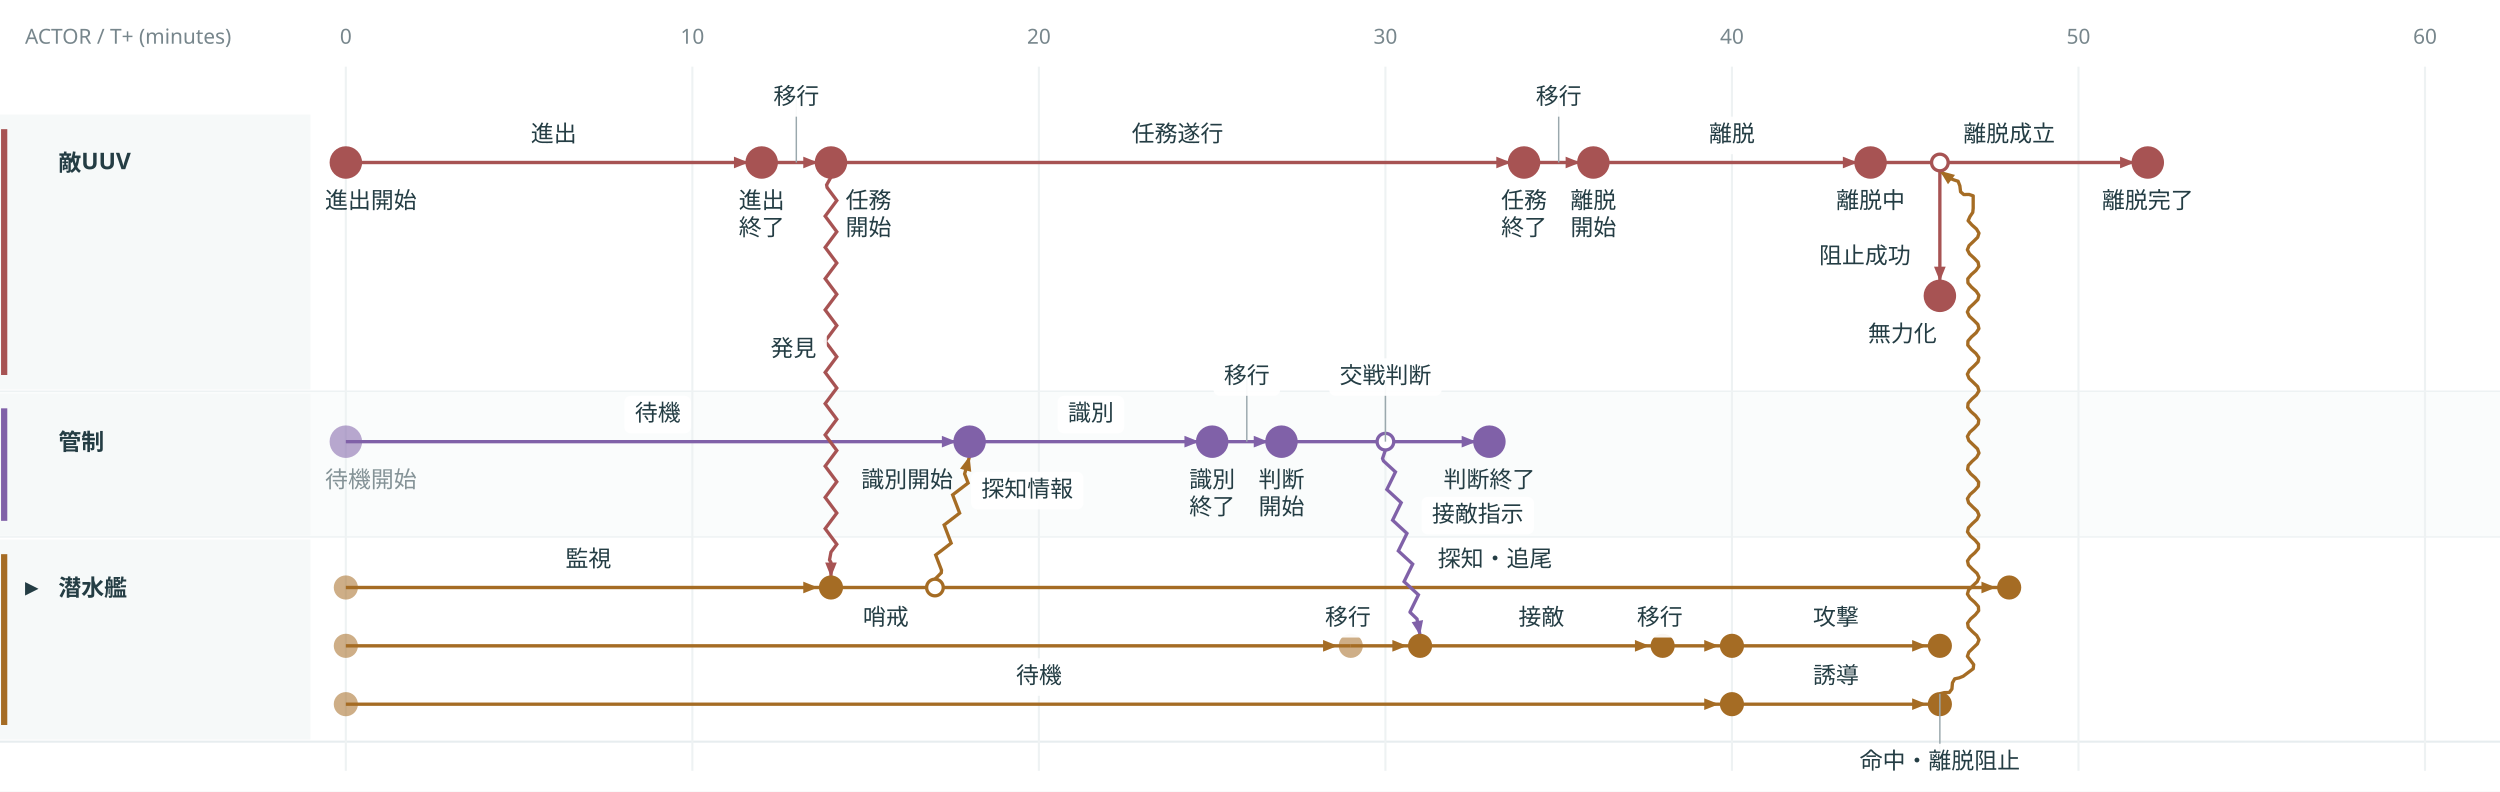
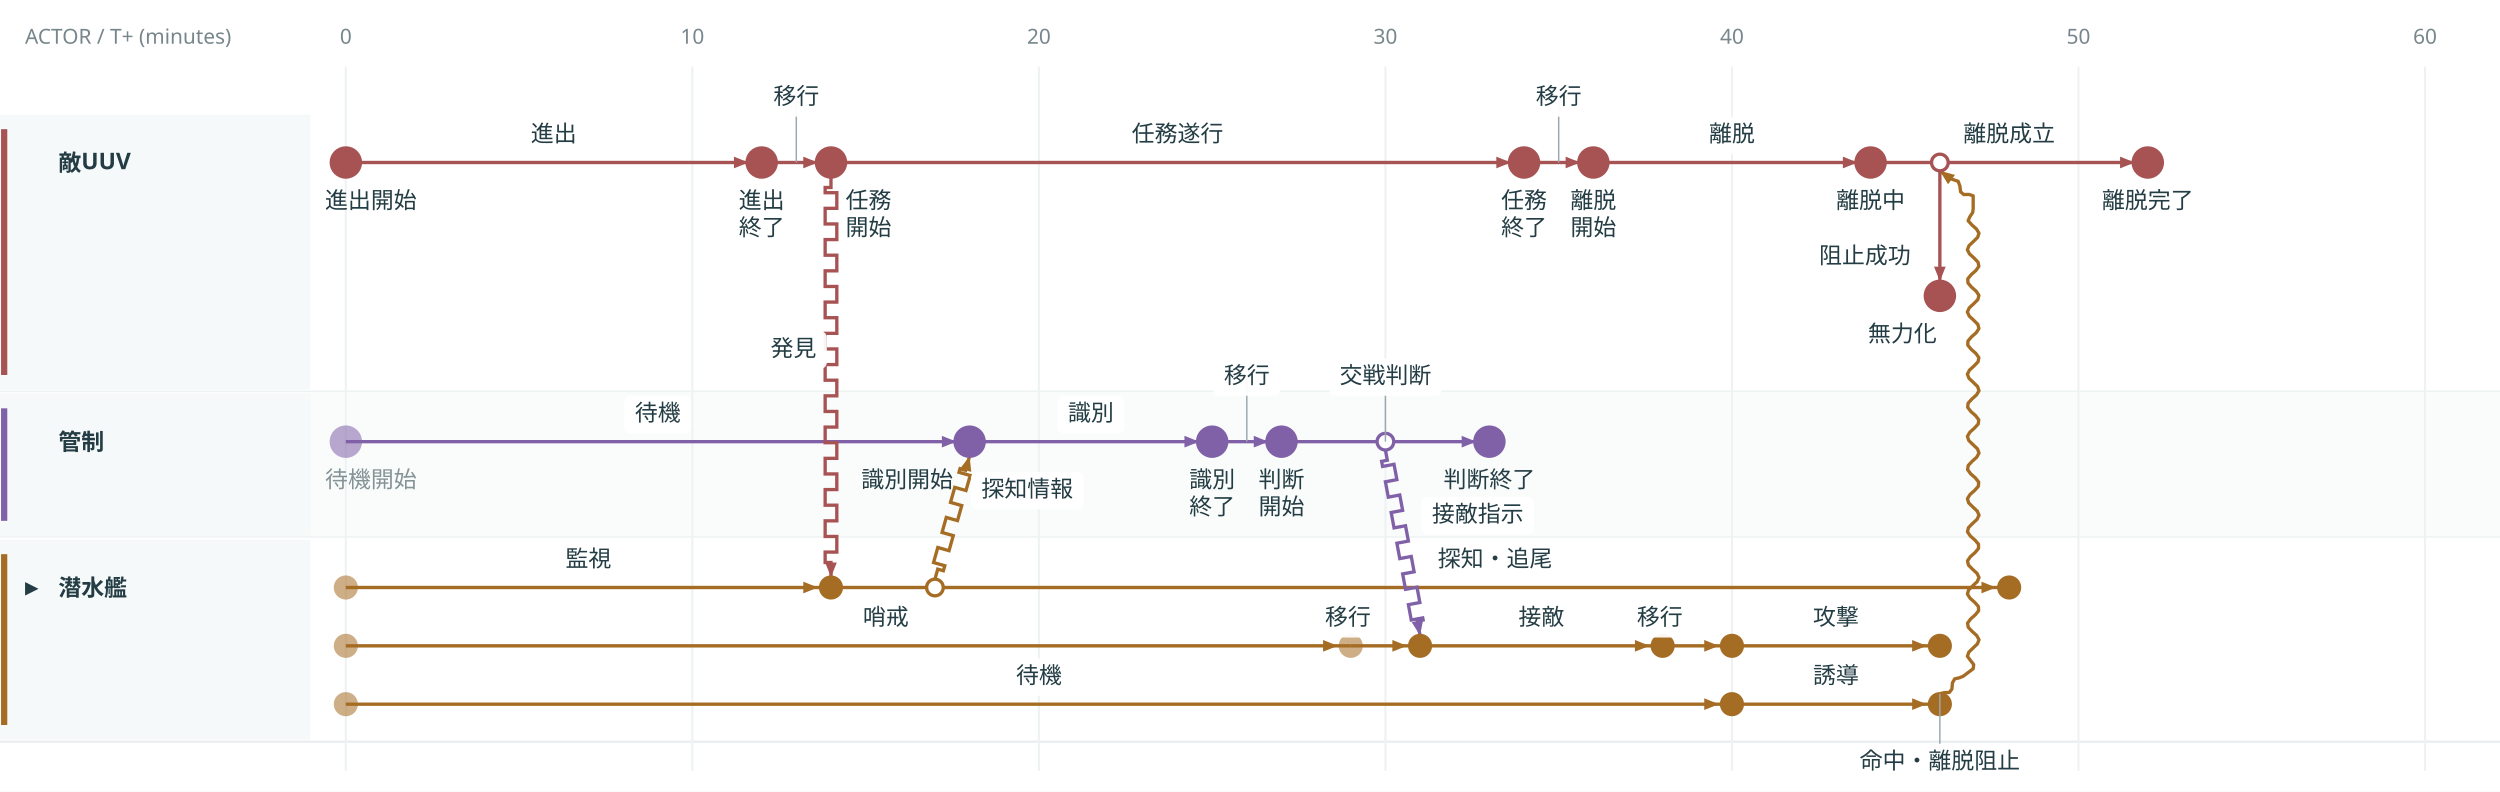
<svg xmlns="http://www.w3.org/2000/svg" width="1200" height="380" viewBox="0 0 1200 380" role="img" aria-label="潜水艦グループ — ソナー・魚雷による任務阻止" font-family="Segoe UI, Noto Sans JP, sans-serif" font-size="11" fill="#243d44" data-view="mission">
  <defs>
    <marker id="arrow" viewBox="0 0 10 10" refX="10" refY="5" markerWidth="7" markerHeight="7" orient="auto-start-reverse" markerUnits="userSpaceOnUse">
      <path d="M0,1 L10,5 L0,9 Z" fill="context-stroke" />
    </marker>
    <marker id="state-arrow" viewBox="0 0 10 10" refX="19" refY="5" markerWidth="7" markerHeight="7" orient="auto-start-reverse" markerUnits="userSpaceOnUse">
      <path d="M0,1 L10,5 L0,9 Z" fill="context-stroke" />
    </marker>
    <clipPath id="time-clip">
      <rect x="152" y="32" width="1048" height="380" />
    </clipPath>
  </defs>
  <rect width="100%" height="100%" fill="white" />
  <rect x="0" y="54" width="1200" height="134" fill="#ffffff" />
  <path d="M0,188 H1200" stroke="#e7edef" />
  <rect x="0" y="188" width="1200" height="70" fill="#fafcfc" />
  <path d="M0,258 H1200" stroke="#e7edef" />
  <rect x="0" y="258" width="1200" height="98" fill="#ffffff" />
  <path d="M0,356 H1200" stroke="#e7edef" />
  <path d="M166,32 V370" stroke="#eef2f3" />
  <text x="166" y="21" text-anchor="middle" font-size="10" fill="#77868c">0</text>
  <path d="M332.333,32 V370" stroke="#eef2f3" />
  <text x="332.333" y="21" text-anchor="middle" font-size="10" fill="#77868c">10</text>
  <path d="M498.667,32 V370" stroke="#eef2f3" />
  <text x="498.667" y="21" text-anchor="middle" font-size="10" fill="#77868c">20</text>
  <path d="M665,32 V370" stroke="#eef2f3" />
  <text x="665" y="21" text-anchor="middle" font-size="10" fill="#77868c">30</text>
  <path d="M831.333,32 V370" stroke="#eef2f3" />
  <text x="831.333" y="21" text-anchor="middle" font-size="10" fill="#77868c">40</text>
  <path d="M997.667,32 V370" stroke="#eef2f3" />
  <text x="997.667" y="21" text-anchor="middle" font-size="10" fill="#77868c">50</text>
  <path d="M1164,32 V370" stroke="#eef2f3" />
  <text x="1164" y="21" text-anchor="middle" font-size="10" fill="#77868c">60</text>
  <text x="12" y="21" font-size="10" fill="#77868c">ACTOR / T+ (minutes)</text>
  <g clip-path="url(#time-clip)">
    <g class="edge task">
      <path class="line" data-polarity="positive" d="M166.00,78.00 L365.60,78.00" fill="none" stroke="#a75353" stroke-width="1.6" opacity="1" stroke-linejoin="round" marker-end="url(#state-arrow)" />
    </g>
    <g class="edge task">
      <path class="line" data-polarity="positive" d="M398.87,78.00 L731.53,78.00" fill="none" stroke="#a75353" stroke-width="1.6" opacity="1" stroke-linejoin="round" marker-end="url(#state-arrow)" />
    </g>
    <g class="edge task">
      <path class="line" data-polarity="positive" d="M764.80,78.00 L897.87,78.00" fill="none" stroke="#a75353" stroke-width="1.6" opacity="1" stroke-linejoin="round" marker-end="url(#state-arrow)" />
    </g>
    <g class="edge task">
      <path class="line" data-polarity="positive" d="M166.00,282.00 L398.87,282.00" fill="none" stroke="#a56c24" stroke-width="1.6" opacity="1" stroke-linejoin="round" marker-end="url(#state-arrow)" />
    </g>
    <g class="edge task">
      <path class="line" data-polarity="positive" d="M398.87,282.00 L964.40,282.00" fill="none" stroke="#a56c24" stroke-width="1.6" opacity="1" stroke-linejoin="round" marker-end="url(#state-arrow)" />
    </g>
    <g class="edge task">
      <path class="line" data-polarity="positive" d="M166.00,212.00 L465.40,212.00" fill="none" stroke="#8061a8" stroke-width="1.6" opacity="1" stroke-linejoin="round" marker-end="url(#state-arrow)" />
    </g>
    <g class="edge task">
      <path class="line" data-polarity="positive" d="M465.40,212.00 L581.83,212.00" fill="none" stroke="#8061a8" stroke-width="1.6" opacity="1" stroke-linejoin="round" marker-end="url(#state-arrow)" />
    </g>
    <g class="edge task">
      <path class="line" data-polarity="positive" d="M615.10,212.00 L714.90,212.00" fill="none" stroke="#8061a8" stroke-width="1.6" opacity="1" stroke-linejoin="round" marker-end="url(#state-arrow)" />
    </g>
    <g class="edge task">
      <path class="line" data-polarity="positive" d="M166.00,310.00 L648.37,310.00" fill="none" stroke="#a56c24" stroke-width="1.6" opacity="1" stroke-linejoin="round" marker-end="url(#state-arrow)" />
    </g>
    <g class="edge task">
      <path class="line" data-polarity="positive" d="M681.63,310.00 L798.07,310.00" fill="none" stroke="#a56c24" stroke-width="1.6" opacity="1" stroke-linejoin="round" marker-end="url(#state-arrow)" />
    </g>
    <g class="edge task">
      <path class="line" data-polarity="positive" d="M831.33,310.00 L931.13,310.00" fill="none" stroke="#a56c24" stroke-width="1.6" opacity="1" stroke-linejoin="round" marker-end="url(#state-arrow)" />
    </g>
    <g class="edge task">
      <path class="line" data-polarity="positive" d="M166.00,338.00 L831.33,338.00" fill="none" stroke="#a56c24" stroke-width="1.6" opacity="1" stroke-linejoin="round" marker-end="url(#state-arrow)" />
    </g>
    <g class="edge task">
      <path class="line" data-polarity="positive" d="M831.33,338.00 L931.13,338.00" fill="none" stroke="#a56c24" stroke-width="1.6" opacity="1" stroke-linejoin="round" marker-end="url(#state-arrow)" />
    </g>
    <g class="edge task">
      <path class="line" data-polarity="positive" d="M365.60,78.00 L398.87,78.00" fill="none" stroke="#a75353" stroke-width="1.6" opacity="1" stroke-linejoin="round" marker-end="url(#state-arrow)" />
    </g>
    <g class="edge task">
      <path class="line" data-polarity="positive" d="M731.53,78.00 L764.80,78.00" fill="none" stroke="#a75353" stroke-width="1.6" opacity="1" stroke-linejoin="round" marker-end="url(#state-arrow)" />
    </g>
    <g class="edge task">
      <path class="line" data-polarity="positive" d="M897.87,78.00 L1030.93,78.00" fill="none" stroke="#a75353" stroke-width="1.6" opacity="1" stroke-linejoin="round" marker-end="url(#state-arrow)" />
    </g>
    <g class="edge task">
      <path class="line" data-polarity="positive" d="M581.83,212.00 L615.10,212.00" fill="none" stroke="#8061a8" stroke-width="1.6" opacity="1" stroke-linejoin="round" marker-end="url(#state-arrow)" />
    </g>
    <g class="edge task">
      <path class="line" data-polarity="positive" d="M648.37,310.00 L681.63,310.00" fill="none" stroke="#a56c24" stroke-width="1.6" opacity="1" stroke-linejoin="round" marker-end="url(#state-arrow)" />
    </g>
    <g class="edge task">
      <path class="line" data-polarity="positive" d="M798.07,310.00 L831.33,310.00" fill="none" stroke="#a56c24" stroke-width="1.6" opacity="1" stroke-linejoin="round" marker-end="url(#state-arrow)" />
    </g>
    <g class="edge outcome">
      <path class="line" data-polarity="positive" d="M931.13,82.00 L931.13,135.00" fill="none" stroke="#a75353" stroke-width="1.6" opacity="1" stroke-linejoin="round" marker-end="url(#arrow)" />
    </g>
    <g class="edge causal">
      <defs>
        <marker id="causal-arrow-20" viewBox="0 0 10 10" refX="10" refY="5" markerWidth="7" markerHeight="7" orient="90" markerUnits="userSpaceOnUse">
          <path d="M0,1 L10,5 L0,9 Z" fill="#a75353" />
        </marker>
      </defs>
-       <path class="line" data-polarity="positive" d="M398.87,85.00 L398.87,85.00 L398.87,85.00 L396.77,88.75 L397.00,90.00 L398.87,92.50 L401.67,96.25 L398.87,100.00 L396.07,103.75 L398.87,107.50 L401.67,111.25 L398.87,115.00 L396.07,118.75 L398.87,122.50 L401.67,126.25 L398.87,130.00 L396.07,133.75 L398.87,137.50 L401.67,141.25 L398.87,145.00 L396.07,148.75 L398.87,152.50 L401.67,156.25 L398.87,160.00 L396.07,163.75 L398.87,167.50 L401.67,171.25 L398.87,175.00 L396.07,178.75 L398.87,182.50 L401.67,186.25 L398.87,190.00 L396.07,193.75 L398.87,197.50 L401.67,201.25 L398.87,205.00 L396.07,208.75 L398.87,212.50 L401.67,216.25 L398.87,220.00 L396.07,223.75 L398.87,227.50 L401.67,231.25 L398.87,235.00 L396.07,238.75 L398.87,242.50 L401.67,246.25 L398.87,250.00 L396.07,253.75 L398.87,257.50 L401.67,261.25 L398.87,265.00 L398.87,265.00 L398.17,268.75 L398.87,270.00 L398.87,272.50 L398.87,276.25 L398.87,277.00 L398.87,277.00" fill="none" stroke="#a75353" stroke-width="1.6" opacity="1" stroke-linejoin="miter" marker-end="url(#causal-arrow-20)" />
+       <path class="line" data-polarity="positive" d="M398.87,85.00 L398.87,90.00 L396.07,90.00 L396.07,92.50 L401.67,92.50 L401.67,100.00 L396.07,100.00 L396.07,107.50 L401.67,107.50 L401.67,115.00 L396.07,115.00 L396.07,122.50 L401.67,122.50 L401.67,130.00 L396.07,130.00 L396.07,137.50 L401.67,137.50 L401.67,145.00 L396.07,145.00 L396.07,152.50 L401.67,152.50 L401.67,160.00 L396.07,160.00 L396.07,167.50 L401.67,167.50 L401.67,175.00 L396.07,175.00 L396.07,182.50 L401.67,182.50 L401.67,190.00 L396.07,190.00 L396.07,197.50 L401.67,197.50 L401.67,205.00 L396.07,205.00 L396.07,212.50 L401.67,212.50 L401.67,220.00 L396.07,220.00 L396.07,227.50 L401.67,227.50 L401.67,235.00 L396.07,235.00 L396.07,242.50 L401.67,242.50 L401.67,250.00 L396.07,250.00 L396.07,257.50 L401.67,257.50 L401.67,265.00 L396.07,265.00 L396.07,270.00 L398.87,270.00 L398.87,277.00" fill="none" stroke="#a75353" stroke-width="1.6" opacity="1" stroke-linejoin="miter" marker-end="url(#causal-arrow-20)" />
    </g>
    <g class="edge causal">
      <defs>
        <marker id="causal-arrow-21" viewBox="0 0 10 10" refX="10" refY="5" markerWidth="7" markerHeight="7" orient="-74.256" markerUnits="userSpaceOnUse">
          <path d="M0,1 L10,5 L0,9 Z" fill="#a56c24" />
        </marker>
      </defs>
-       <path class="line" data-polarity="positive" d="M448.77,278.00 L448.77,278.00 L448.77,278.00 L451.81,274.96 L451.92,273.69 L450.80,270.78 L449.12,266.41 L452.84,263.56 L456.55,260.71 L454.87,256.34 L453.19,251.98 L456.91,249.13 L460.62,246.28 L458.94,241.91 L457.26,237.54 L460.98,234.69 L464.69,231.84 L464.44,231.20 L463.01,227.47 L463.50,225.74 L464.03,223.86 L465.05,220.25 L465.40,219.00 L465.40,219.00" fill="none" stroke="#a56c24" stroke-width="1.6" opacity="1" stroke-linejoin="miter" marker-end="url(#causal-arrow-21)" />
+       <path class="line" data-polarity="positive" d="M448.77,278.00 L450.12,273.19 L452.82,273.95 L453.50,271.54 L448.11,270.02 L450.14,262.80 L455.53,264.32 L457.57,257.10 L452.18,255.58 L454.21,248.37 L459.60,249.89 L461.64,242.67 L456.25,241.15 L458.28,233.93 L463.67,235.45 L465.71,228.23 L460.32,226.71 L460.81,224.98 L463.50,225.74 L465.40,219.00" fill="none" stroke="#a56c24" stroke-width="1.6" opacity="1" stroke-linejoin="miter" marker-end="url(#causal-arrow-21)" />
    </g>
    <g class="edge causal">
      <defs>
        <marker id="causal-arrow-22" viewBox="0 0 10 10" refX="10" refY="5" markerWidth="7" markerHeight="7" orient="79.414" markerUnits="userSpaceOnUse">
          <path d="M0,1 L10,5 L0,9 Z" fill="#8061a8" />
        </marker>
      </defs>
-       <path class="line" data-polarity="positive" d="M665.00,216.00 L665.00,216.00 L665.00,216.00 L663.62,220.07 L664.08,221.26 L666.38,223.37 L669.82,226.54 L667.76,230.74 L665.69,234.95 L669.13,238.12 L672.57,241.29 L670.51,245.49 L668.45,249.69 L671.89,252.86 L675.33,256.03 L673.27,260.23 L671.20,264.43 L674.64,267.61 L678.09,270.78 L676.02,274.98 L673.96,279.18 L677.40,282.35 L680.84,285.52 L678.78,289.72 L676.83,293.69 L676.83,293.90 L680.16,297.10 L680.35,298.12 L680.85,300.78 L681.53,304.47 L681.63,305.00 L681.63,305.00" fill="none" stroke="#8061a8" stroke-width="1.6" opacity="1" stroke-linejoin="miter" marker-end="url(#causal-arrow-22)" />
+       <path class="line" data-polarity="positive" d="M665.00,216.00 L665.92,220.91 L663.17,221.43 L663.63,223.89 L669.13,222.86 L670.51,230.23 L665.00,231.26 L666.38,238.63 L671.89,237.60 L673.26,244.98 L667.76,246.00 L669.14,253.38 L674.64,252.35 L676.02,259.72 L670.51,260.75 L671.89,268.12 L677.40,267.09 L678.77,274.46 L673.27,275.49 L674.65,282.87 L680.15,281.84 L681.53,289.21 L676.03,290.24 L677.40,297.61 L682.91,296.58 L683.10,297.60 L680.35,298.12 L681.63,305.00" fill="none" stroke="#8061a8" stroke-width="1.6" opacity="1" stroke-linejoin="miter" marker-end="url(#causal-arrow-22)" />
    </g>
    <g class="edge causal">
      <defs>
        <marker id="causal-arrow-23" viewBox="0 0 10 10" refX="10" refY="5" markerWidth="7" markerHeight="7" orient="-143.13" markerUnits="userSpaceOnUse">
          <path d="M0,1 L10,5 L0,9 Z" fill="#a56c24" />
        </marker>
      </defs>
      <path class="line" data-polarity="negative" d="M931.13,333.00 L931.13,333.00 L933.23,332.47 L935.67,332.38 L936.92,330.72 L937.18,327.73 L938.26,325.84 L940.41,325.37 L942.33,324.60 L943.93,323.40 L945.53,322.20 L947.13,321.00 L947.13,321.00 L947.13,321.00 L947.13,321.00 L947.37,319.01 L945.84,317.02 L944.35,315.03 L945.03,313.04 L947.08,311.04 L949.17,309.05 L949.92,307.06 L948.84,305.07 L946.64,303.08 L944.76,301.09 L944.44,299.10 L945.88,297.11 L948.15,295.11 L949.75,293.12 L949.63,291.13 L947.88,289.14 L945.63,287.15 L944.37,285.16 L944.93,283.17 L946.93,281.18 L949.06,279.18 L949.93,277.19 L948.96,275.20 L946.79,273.21 L944.85,271.22 L944.40,269.23 L945.75,267.24 L948.00,265.25 L949.69,263.25 L949.70,261.26 L948.02,259.27 L945.76,257.28 L944.40,255.29 L944.84,253.30 L946.77,251.31 L948.95,249.32 L949.93,247.32 L949.08,245.33 L946.95,243.34 L944.94,241.35 L944.37,239.36 L945.61,237.37 L947.86,235.38 L949.62,233.39 L949.76,231.39 L948.17,229.40 L945.90,227.41 L944.44,225.42 L944.75,223.43 L946.62,221.44 L948.83,219.45 L949.92,217.46 L949.19,215.46 L947.10,213.47 L945.04,211.48 L944.35,209.49 L945.49,207.50 L947.71,205.51 L949.55,203.52 L949.81,201.53 L948.31,199.54 L946.04,197.54 L944.49,195.55 L944.67,193.56 L946.47,191.57 L948.70,189.58 L949.91,187.59 L949.29,185.60 L947.26,183.61 L945.14,181.61 L944.34,179.62 L945.37,177.63 L947.55,175.64 L949.47,173.65 L949.85,171.66 L948.45,169.67 L946.19,167.68 L944.54,165.68 L944.60,163.69 L946.32,161.70 L948.57,159.71 L949.88,157.72 L949.38,155.73 L947.41,153.74 L945.26,151.75 L944.33,149.75 L945.25,147.76 L947.40,145.77 L949.38,143.78 L949.88,141.79 L948.58,139.80 L946.33,137.81 L944.61,135.82 L944.54,133.82 L946.18,131.83 L948.44,129.84 L949.85,127.85 L949.47,125.86 L947.56,123.87 L945.37,121.88 L944.34,119.89 L945.14,117.89 L947.25,115.90 L949.28,113.91 L949.91,111.92 L948.71,109.93 L946.48,107.94 L944.70,105.95 L945.57,103.96 L946.92,101.96 L947.13,99.97 L947.13,97.98 L947.13,95.99 L947.13,94.00 L947.13,94.00 L947.13,94.00 L947.13,94.00 L945.14,93.33 L942.60,93.38 L941.08,92.06 L940.73,89.20 L939.88,87.00 L937.87,86.35 L935.93,85.60 L934.33,84.40 L932.73,83.20 L931.13,82.00 L931.13,82.00" fill="none" stroke="#a56c24" stroke-width="1.6" opacity="1" stroke-linejoin="round" marker-end="url(#causal-arrow-23)" />
    </g>
    <g class="junction" data-time="46">
      <circle cx="931.133" cy="78" r="4" fill="white" stroke="#a75353" stroke-width="1.6" />
    </g>
    <g class="junction" data-time="17">
      <circle cx="448.767" cy="282" r="4" fill="white" stroke="#a56c24" stroke-width="1.6" />
    </g>
    <g class="junction" data-time="30">
      <circle cx="665" cy="212" r="4" fill="white" stroke="#8061a8" stroke-width="1.6" />
    </g>
    <g class="state" opacity="1">
      <circle class="body" cx="166" cy="78" r="7" fill="#a75353" stroke="#a75353" stroke-width="1.6" />
      <text x="178" y="100" text-anchor="middle" font-size="11">進出開始</text>
    </g>
    <g class="state" opacity="1">
      <circle class="body" cx="365.6" cy="78" r="7" fill="#a75353" stroke="#a75353" stroke-width="1.6" />
      <text x="365.6" y="100" text-anchor="middle" font-size="11">進出</text>
      <text x="365.6" y="113" text-anchor="middle" font-size="11">終了</text>
    </g>
    <g class="state" opacity="1">
      <circle class="body" cx="398.867" cy="78" r="7" fill="#a75353" stroke="#a75353" stroke-width="1.6" />
      <text x="416.867" y="100" text-anchor="middle" font-size="11">任務</text>
      <text x="416.867" y="113" text-anchor="middle" font-size="11">開始</text>
    </g>
    <g class="state" opacity="1">
      <circle class="body" cx="731.533" cy="78" r="7" fill="#a75353" stroke="#a75353" stroke-width="1.6" />
      <text x="731.533" y="100" text-anchor="middle" font-size="11">任務</text>
      <text x="731.533" y="113" text-anchor="middle" font-size="11">終了</text>
    </g>
    <g class="state" opacity="1">
      <circle class="body" cx="764.8" cy="78" r="7" fill="#a75353" stroke="#a75353" stroke-width="1.6" />
      <text x="764.8" y="100" text-anchor="middle" font-size="11">離脱</text>
      <text x="764.8" y="113" text-anchor="middle" font-size="11">開始</text>
    </g>
    <g class="state" opacity="1">
      <circle class="body" cx="897.867" cy="78" r="7" fill="#a75353" stroke="#a75353" stroke-width="1.6" />
      <text x="897.867" y="100" text-anchor="middle" font-size="11">離脱中</text>
    </g>
    <g class="state" opacity="1">
      <circle class="body" cx="931.133" cy="142" r="7" fill="#a75353" stroke="#a75353" stroke-width="1.6" />
      <text x="913.133" y="164" text-anchor="middle" font-size="11">無力化</text>
    </g>
    <g class="state" opacity="1">
      <circle class="body" cx="1030.933" cy="78" r="7" fill="#a75353" stroke="#a75353" stroke-width="1.6" />
      <text x="1030.933" y="100" text-anchor="middle" font-size="11">離脱完了</text>
    </g>
    <g class="state" opacity="0.55">
      <circle class="body" cx="166" cy="212" r="7" fill="#8061a8" stroke="#8061a8" stroke-width="1.6" />
      <text x="178" y="234" text-anchor="middle" font-size="11">待機開始</text>
    </g>
    <g class="state" opacity="1">
      <circle class="body" cx="465.4" cy="212" r="7" fill="#8061a8" stroke="#8061a8" stroke-width="1.6" />
      <text x="435.4" y="234" text-anchor="middle" font-size="11">識別開始</text>
    </g>
    <g class="state" opacity="1">
      <circle class="body" cx="581.833" cy="212" r="7" fill="#8061a8" stroke="#8061a8" stroke-width="1.6" />
      <text x="581.833" y="234" text-anchor="middle" font-size="11">識別</text>
      <text x="581.833" y="247" text-anchor="middle" font-size="11">終了</text>
    </g>
    <g class="state" opacity="1">
      <circle class="body" cx="615.1" cy="212" r="7" fill="#8061a8" stroke="#8061a8" stroke-width="1.6" />
      <text x="615.1" y="234" text-anchor="middle" font-size="11">判断</text>
      <text x="615.1" y="247" text-anchor="middle" font-size="11">開始</text>
    </g>
    <g class="state" opacity="1">
      <circle class="body" cx="714.9" cy="212" r="7" fill="#8061a8" stroke="#8061a8" stroke-width="1.6" />
      <text x="714.9" y="234" text-anchor="middle" font-size="11">判断終了</text>
    </g>
    <g class="state" opacity="0.55">
      <circle class="body" cx="166" cy="282" r="5" fill="#a56c24" stroke="#a56c24" stroke-width="1.6" />
    </g>
    <g class="state" opacity="0.55">
      <circle class="body" cx="166" cy="310" r="5" fill="#a56c24" stroke="#a56c24" stroke-width="1.6" />
    </g>
    <g class="state" opacity="0.55">
      <circle class="body" cx="166" cy="338" r="5" fill="#a56c24" stroke="#a56c24" stroke-width="1.6" />
    </g>
    <g class="state" opacity="1">
      <circle class="body" cx="398.867" cy="282" r="5" fill="#a56c24" stroke="#a56c24" stroke-width="1.6" />
    </g>
    <g class="state" opacity="0.55">
      <circle class="body" cx="648.367" cy="310" r="5" fill="#a56c24" stroke="#a56c24" stroke-width="1.6" />
    </g>
    <g class="state" opacity="1">
      <circle class="body" cx="681.633" cy="310" r="5" fill="#a56c24" stroke="#a56c24" stroke-width="1.6" />
    </g>
    <g class="state" opacity="1">
      <circle class="body" cx="798.067" cy="310" r="5" fill="#a56c24" stroke="#a56c24" stroke-width="1.6" />
    </g>
    <g class="state" opacity="1">
      <circle class="body" cx="831.333" cy="310" r="5" fill="#a56c24" stroke="#a56c24" stroke-width="1.6" />
    </g>
    <g class="state" opacity="1">
      <circle class="body" cx="831.333" cy="338" r="5" fill="#a56c24" stroke="#a56c24" stroke-width="1.6" />
    </g>
    <g class="state" opacity="1">
      <circle class="body" cx="931.133" cy="310" r="5" fill="#a56c24" stroke="#a56c24" stroke-width="1.6" />
    </g>
    <g class="state" opacity="1">
      <circle class="body" cx="931.133" cy="338" r="5" fill="#a56c24" stroke="#a56c24" stroke-width="1.6" />
    </g>
    <g class="state" opacity="1">
      <circle class="body" cx="964.4" cy="282" r="5" fill="#a56c24" stroke="#a56c24" stroke-width="1.6" />
    </g>
    <g class="edge-label">
      <rect x="249.8" y="56" width="32" height="18" rx="3" fill="white" fill-opacity=".94" />
      <text x="265.8" y="68" text-anchor="middle">進出</text>
    </g>
    <g class="edge-label">
      <rect x="538.2" y="56" width="54" height="18" rx="3" fill="white" fill-opacity=".94" />
      <text x="565.2" y="68" text-anchor="middle">任務遂行</text>
    </g>
    <g class="edge-label">
      <rect x="815.333" y="56" width="32" height="18" rx="3" fill="white" fill-opacity=".94" />
      <text x="831.333" y="68" text-anchor="middle">離脱</text>
    </g>
    <g class="edge-label">
      <rect x="266.433" y="260" width="32" height="18" rx="3" fill="white" fill-opacity=".94" />
      <text x="282.433" y="272" text-anchor="middle">監視</text>
    </g>
    <g class="edge-label">
      <rect x="685.133" y="260" width="65" height="18" rx="3" fill="white" fill-opacity=".94" />
      <text x="717.633" y="272" text-anchor="middle">探知・追尾</text>
    </g>
    <g class="edge-label">
      <rect x="299.7" y="190" width="32" height="18" rx="3" fill="white" fill-opacity=".94" />
      <text x="315.7" y="202" text-anchor="middle">待機</text>
    </g>
    <g class="edge-label">
      <rect x="507.617" y="190" width="32" height="18" rx="3" fill="white" fill-opacity=".94" />
      <text x="523.617" y="202" text-anchor="middle">識別</text>
    </g>
    <g class="edge-label">
      <path class="label-leader" d="M665,212 L665,181" stroke="#9aa8ad" stroke-width="0.7" fill="none" />
      <rect x="638" y="172" width="54" height="18" rx="3" fill="white" fill-opacity=".94" />
      <text x="665" y="184" text-anchor="middle">交戦判断</text>
    </g>
    <g class="edge-label">
      <rect x="409.183" y="288" width="32" height="18" rx="3" fill="white" fill-opacity=".94" />
      <text x="425.183" y="300" text-anchor="middle">哨戒</text>
    </g>
    <g class="edge-label">
      <rect x="723.85" y="288" width="32" height="18" rx="3" fill="white" fill-opacity=".94" />
      <text x="739.85" y="300" text-anchor="middle">接敵</text>
    </g>
    <g class="edge-label">
      <rect x="865.233" y="288" width="32" height="18" rx="3" fill="white" fill-opacity=".94" />
      <text x="881.233" y="300" text-anchor="middle">攻撃</text>
    </g>
    <g class="edge-label">
      <rect x="482.667" y="316" width="32" height="18" rx="3" fill="white" fill-opacity=".94" />
      <text x="498.667" y="328" text-anchor="middle">待機</text>
    </g>
    <g class="edge-label">
      <rect x="865.233" y="316" width="32" height="18" rx="3" fill="white" fill-opacity=".94" />
      <text x="881.233" y="328" text-anchor="middle">誘導</text>
    </g>
    <g class="edge-label">
      <path class="label-leader" d="M382.233,78 L382.233,47" stroke="#9aa8ad" stroke-width="0.7" fill="none" />
      <rect x="366.233" y="38" width="32" height="18" rx="3" fill="white" fill-opacity=".94" />
      <text x="382.233" y="50" text-anchor="middle">移行</text>
    </g>
    <g class="edge-label">
      <path class="label-leader" d="M748.167,78 L748.167,47" stroke="#9aa8ad" stroke-width="0.7" fill="none" />
      <rect x="732.167" y="38" width="32" height="18" rx="3" fill="white" fill-opacity=".94" />
      <text x="748.167" y="50" text-anchor="middle">移行</text>
    </g>
    <g class="edge-label">
      <rect x="937.4" y="56" width="54" height="18" rx="3" fill="white" fill-opacity=".94" />
      <text x="964.4" y="68" text-anchor="middle">離脱成立</text>
    </g>
    <g class="edge-label">
      <path class="label-leader" d="M598.467,212 L598.467,181" stroke="#9aa8ad" stroke-width="0.7" fill="none" />
      <rect x="582.467" y="172" width="32" height="18" rx="3" fill="white" fill-opacity=".94" />
      <text x="598.467" y="184" text-anchor="middle">移行</text>
    </g>
    <g class="edge-label">
      <rect x="631" y="288" width="32" height="18" rx="3" fill="white" fill-opacity=".94" />
      <text x="647" y="300" text-anchor="middle">移行</text>
    </g>
    <g class="edge-label">
      <rect x="780.7" y="288" width="32" height="18" rx="3" fill="white" fill-opacity=".94" />
      <text x="796.7" y="300" text-anchor="middle">移行</text>
    </g>
    <g class="edge-label">
      <rect x="868.133" y="114.5" width="54" height="18" rx="3" fill="white" fill-opacity=".94" />
      <text x="895.133" y="126.5" text-anchor="middle">阻止成功</text>
    </g>
    <g class="edge-label">
      <rect x="364.867" y="159" width="32" height="18" rx="3" fill="white" fill-opacity=".94" />
      <text x="380.867" y="171" text-anchor="middle">発見</text>
    </g>
    <g class="edge-label">
      <rect x="466.083" y="226.5" width="54" height="18" rx="3" fill="white" fill-opacity=".94" />
      <text x="493.083" y="238.5" text-anchor="middle">探知情報</text>
    </g>
    <g class="edge-label">
      <rect x="682.317" y="238.5" width="54" height="18" rx="3" fill="white" fill-opacity=".94" />
      <text x="709.317" y="250.5" text-anchor="middle">接敵指示</text>
    </g>
    <g class="edge-label">
      <path class="label-leader" d="M931.133,333 L931.133,366" stroke="#9aa8ad" stroke-width="0.7" fill="none" />
      <rect x="887.633" y="357" width="87" height="18" rx="3" fill="white" fill-opacity=".94" />
      <text x="931.133" y="369" text-anchor="middle">命中・離脱阻止</text>
    </g>
  </g>
  <g class="actor">
    <rect x="0" y="55" width="149" height="132" fill="#f6f9f9" />
    <path d="M2,62 V180" stroke="#a75353" stroke-width="3" />
    <text x="28" y="82" font-weight="600" font-size="11">敵UUV</text>
  </g>
  <g class="actor">
    <rect x="0" y="189" width="149" height="68" fill="#f6f9f9" />
    <path d="M2,196 V250" stroke="#8061a8" stroke-width="3" />
    <text x="28" y="216" font-weight="600" font-size="11">管制</text>
  </g>
  <g class="actor">
    <rect x="0" y="259" width="149" height="96" fill="#f6f9f9" />
    <path d="M2,266 V348" stroke="#a56c24" stroke-width="3" />
    <text class="collapse-toggle" data-collapse="uuv" x="12" y="286" font-size="13">▸</text>
    <text x="28" y="286" font-weight="600" font-size="11">潜水艦</text>
  </g>
</svg>
